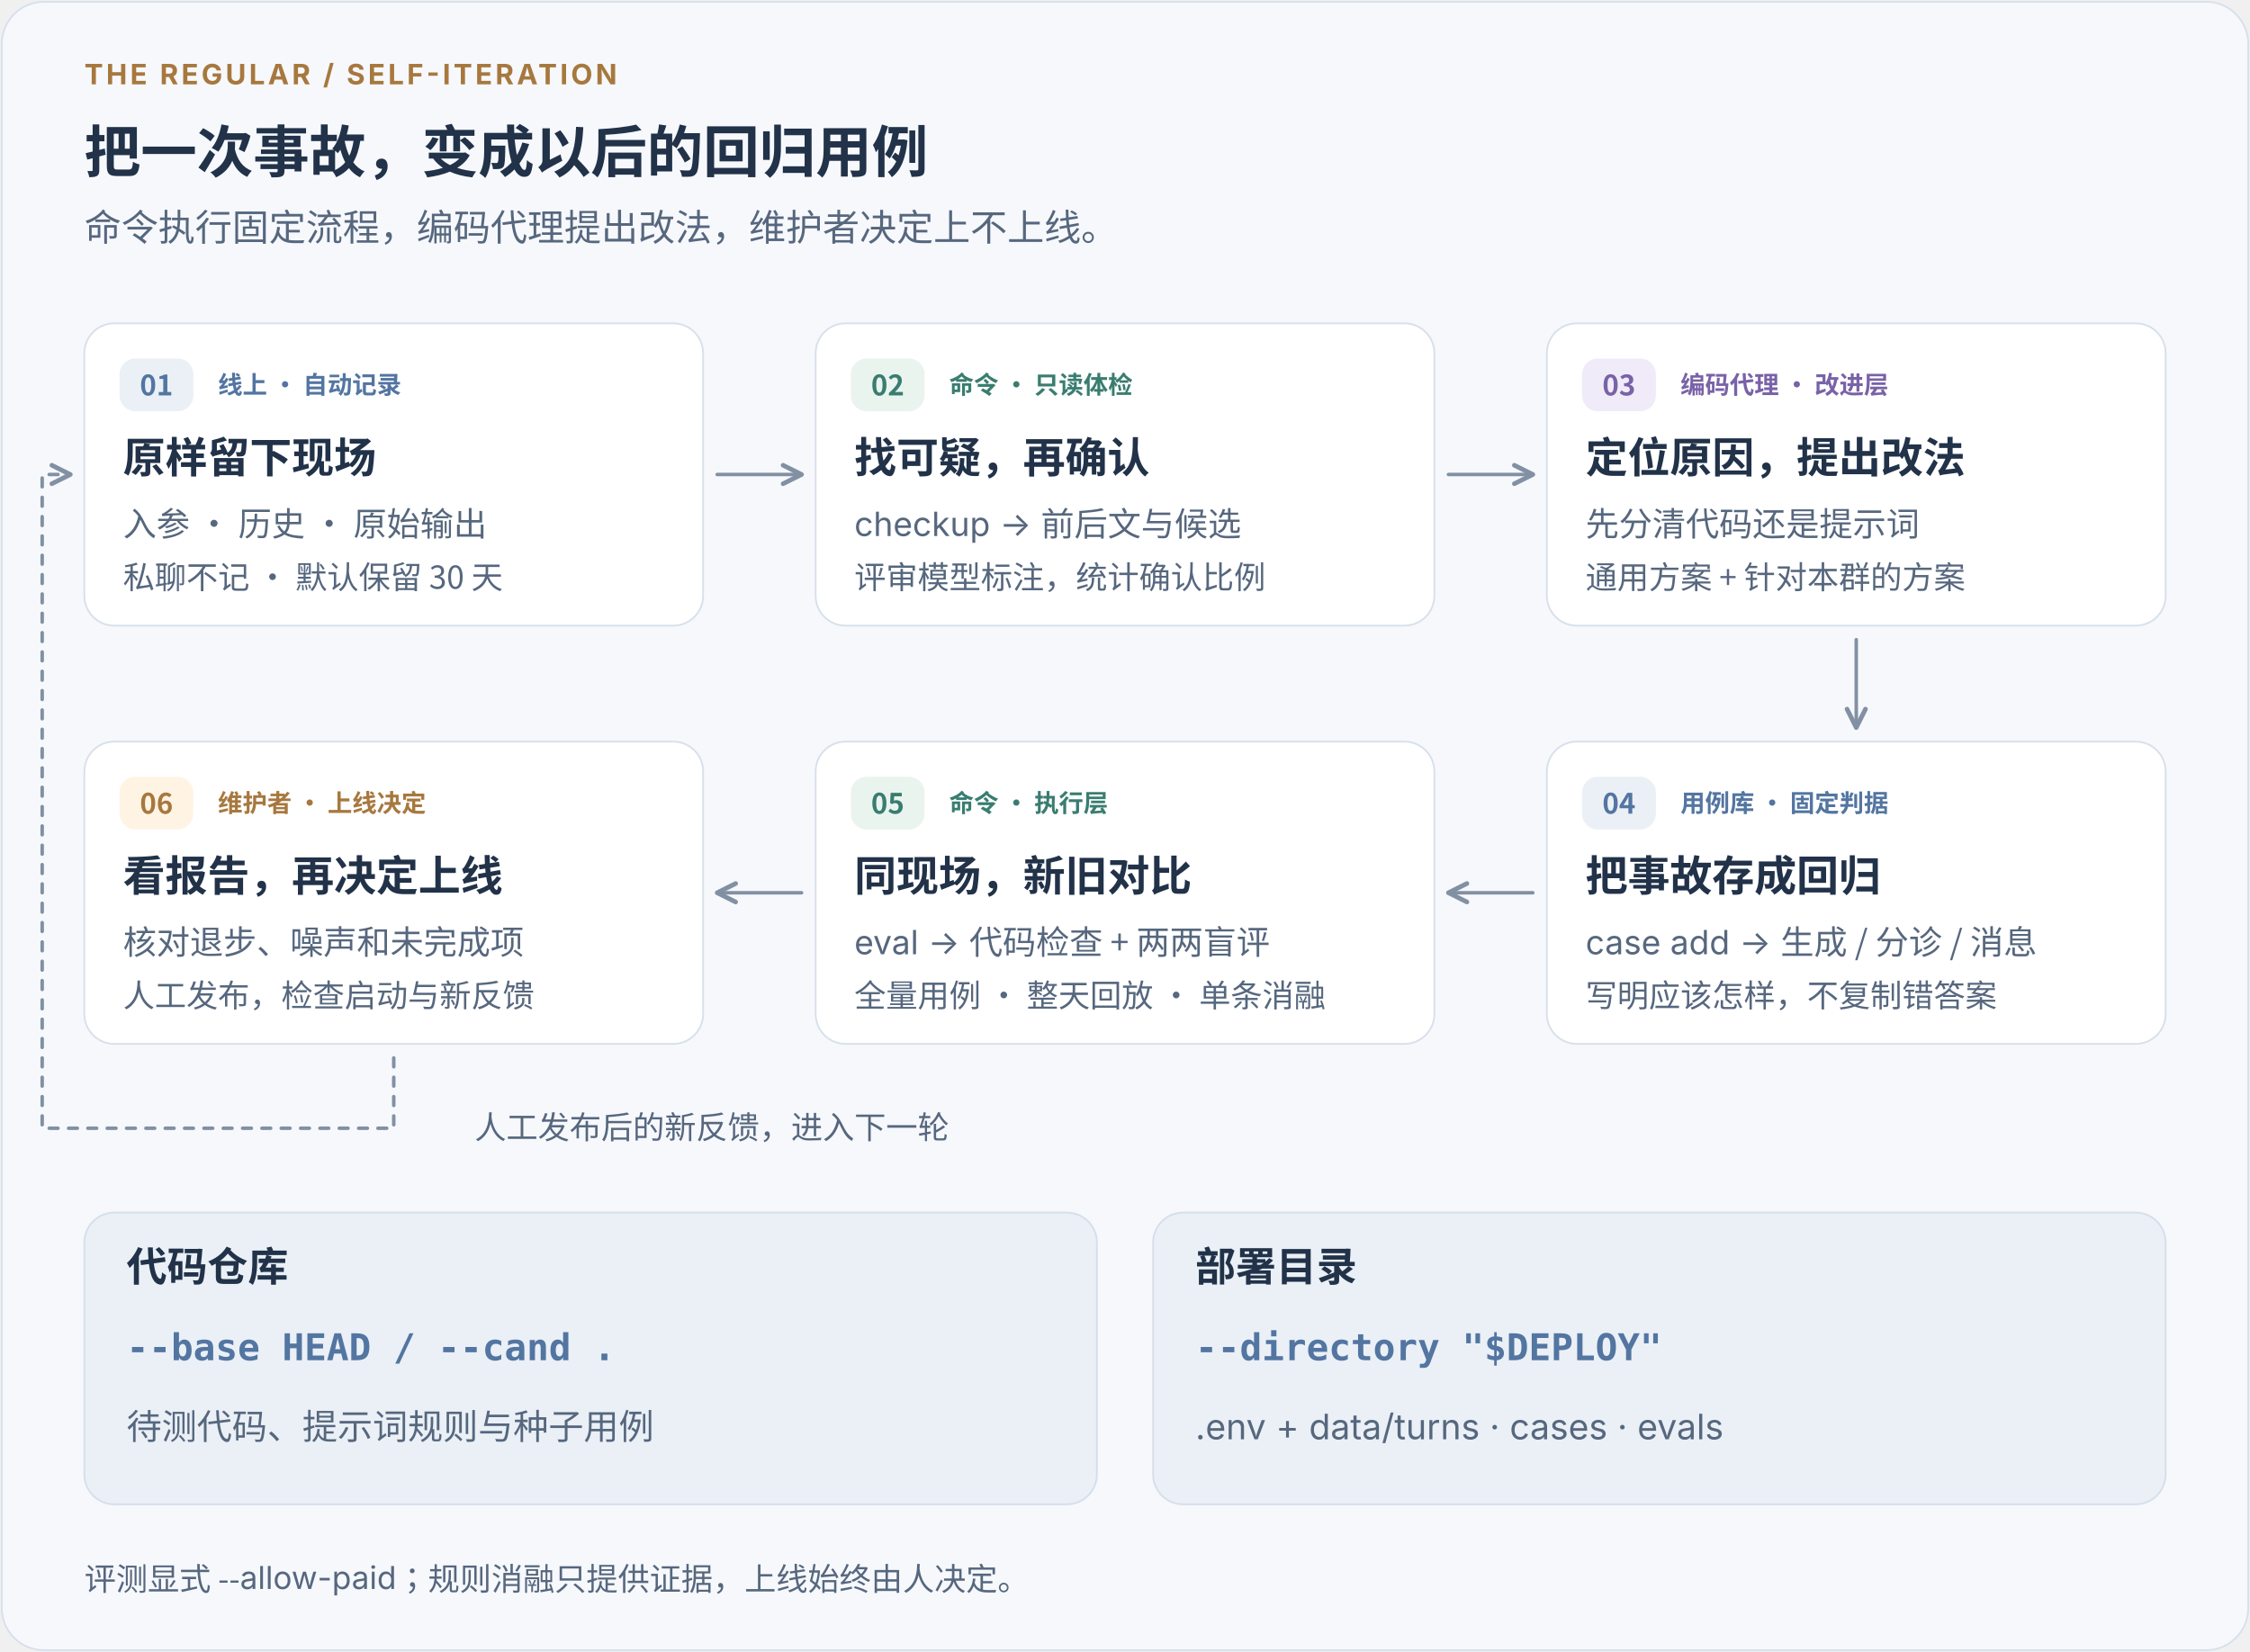
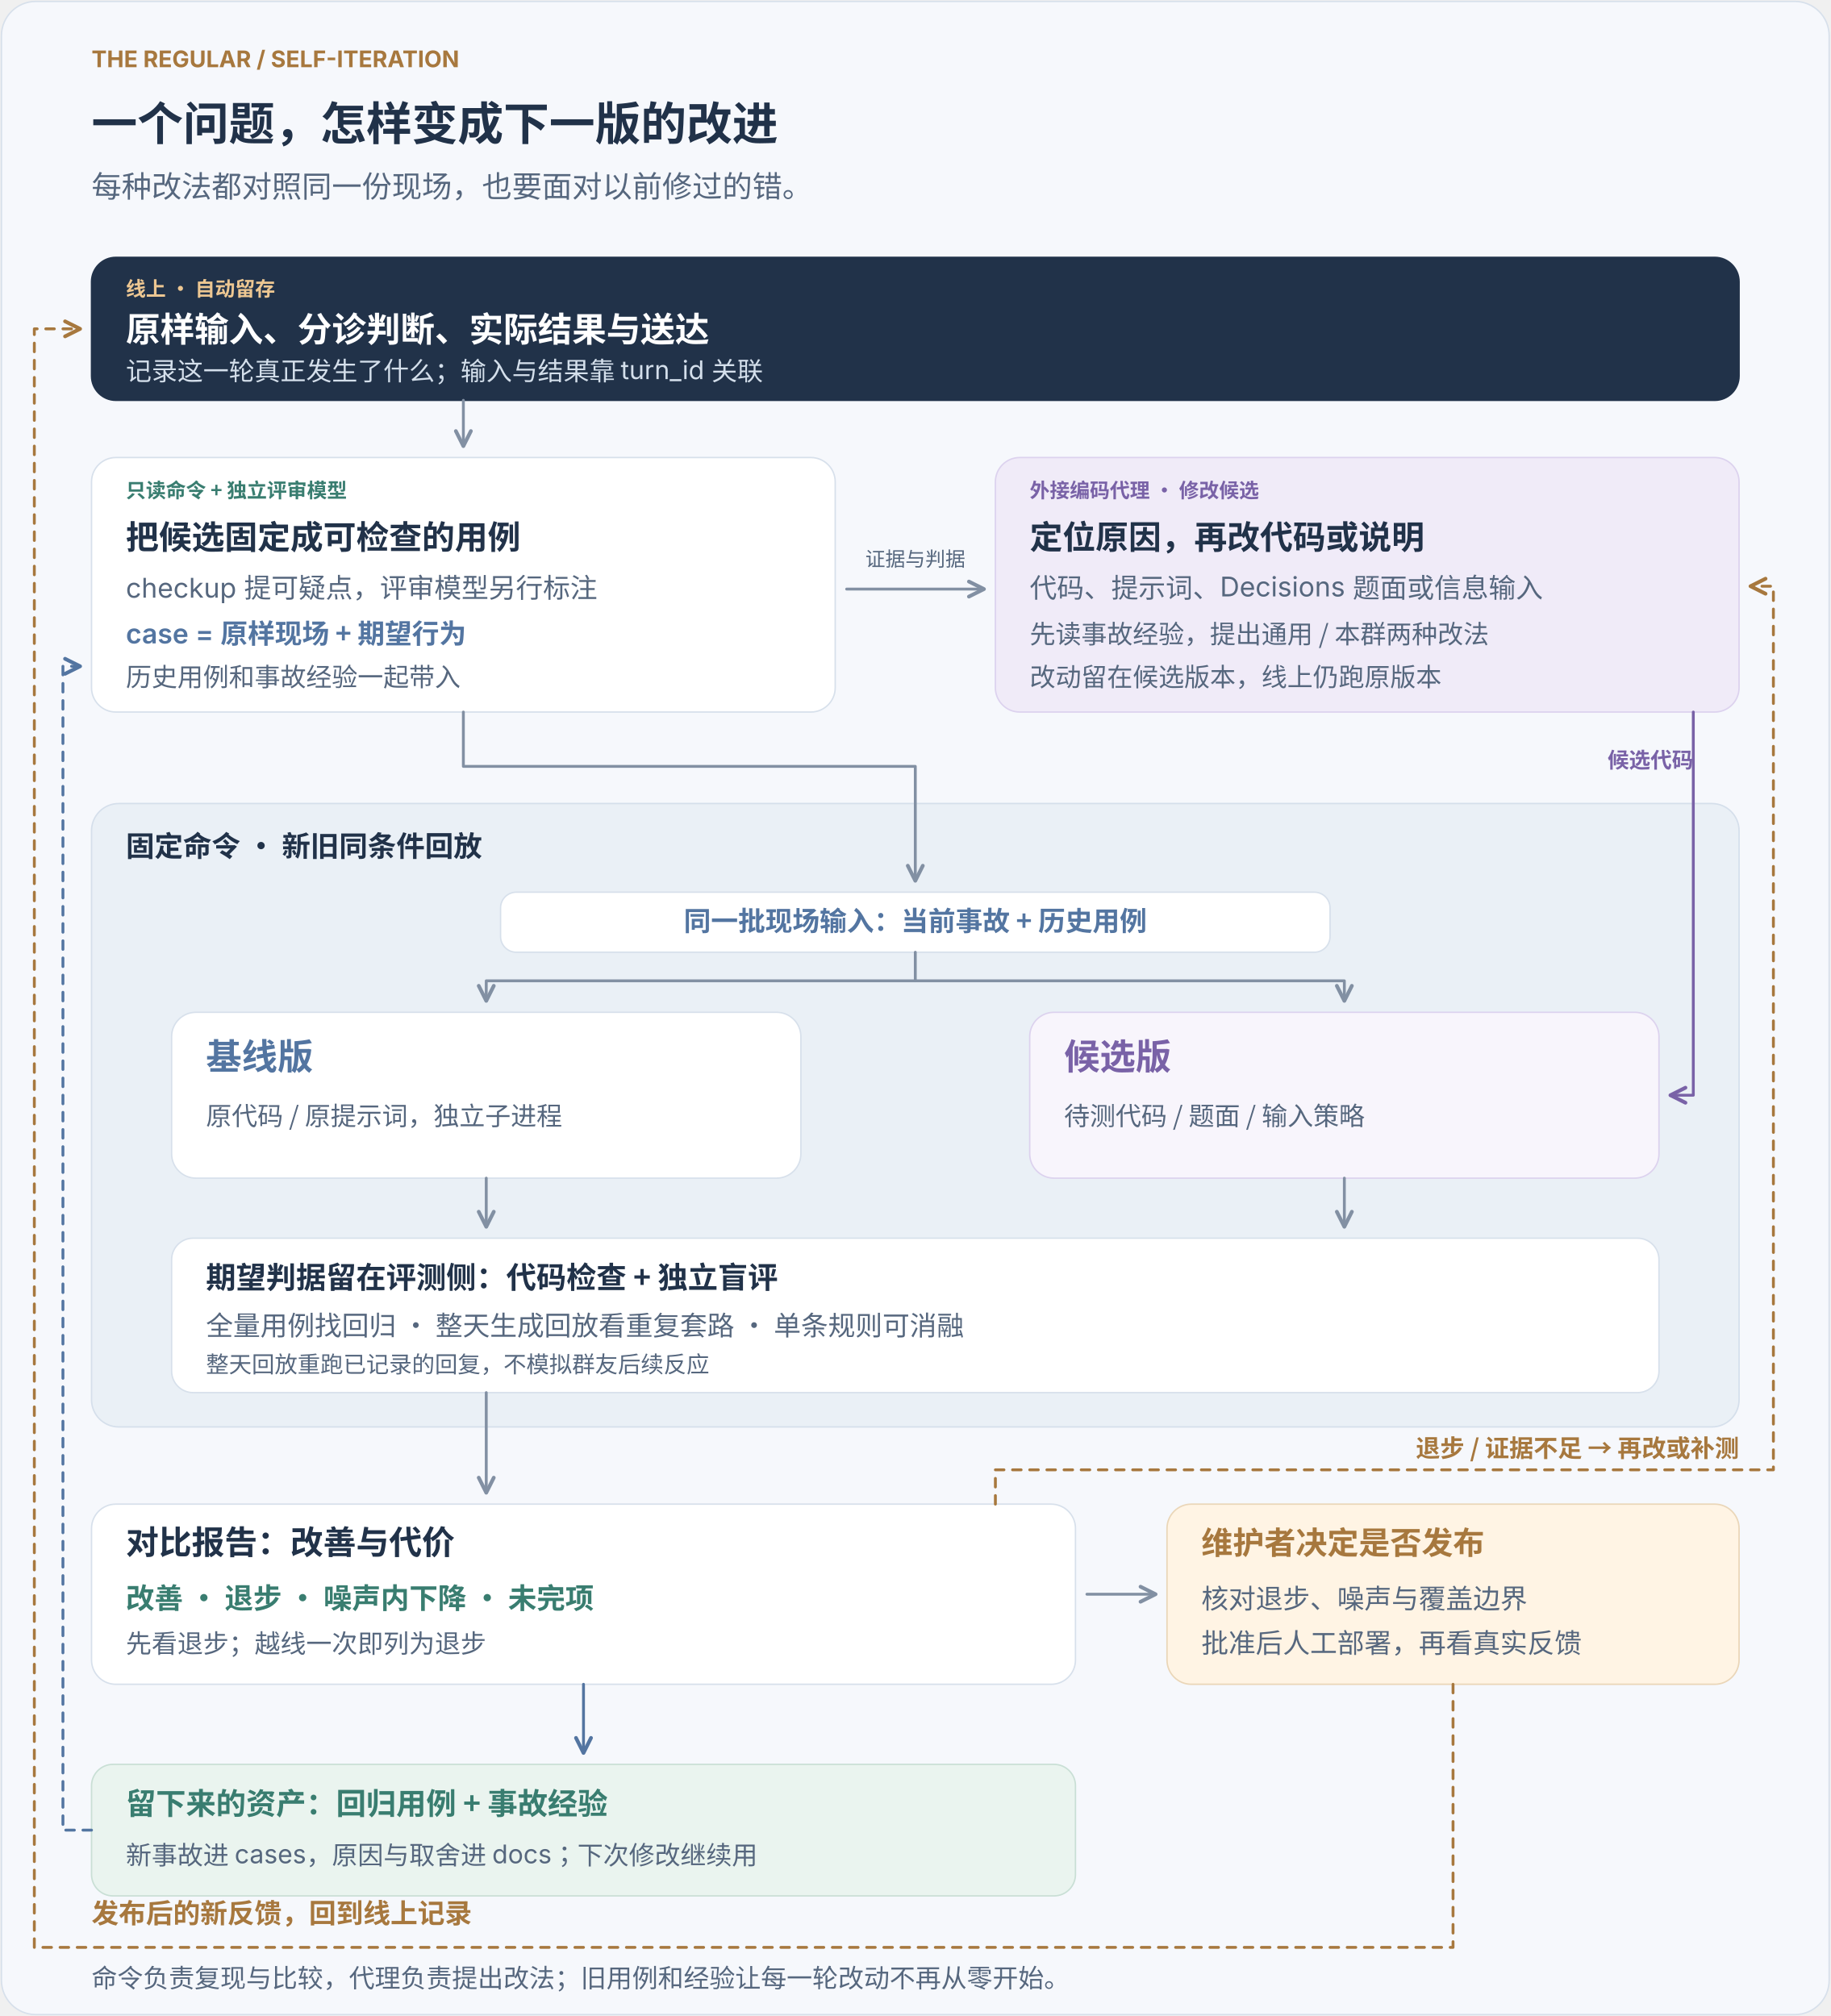
- <svg xmlns="http://www.w3.org/2000/svg" width="1280" height="940" viewBox="0 0 1280 940" role="img" aria-labelledby="iteration-title iteration-desc" xml:lang="zh-CN">
+ <svg xmlns="http://www.w3.org/2000/svg" width="1280" height="1410" viewBox="0 0 1280 1410" role="img" aria-labelledby="iteration-title iteration-desc" xml:lang="zh-CN">
  <defs>
-     <marker id="arrow" viewBox="0 0 8 8" refX="7" refY="4" markerWidth="7" markerHeight="7" orient="auto-start-reverse">
+     <marker id="arrow-line" viewBox="0 0 8 8" refX="7" refY="4" markerWidth="7" markerHeight="7" orient="auto-start-reverse">
      <path d="M1 1l6 3-6 3" fill="none" stroke="#8290A3" stroke-width="1.5" stroke-linecap="round" stroke-linejoin="round" />
+     </marker>
+     <marker id="arrow-purple" viewBox="0 0 8 8" refX="7" refY="4" markerWidth="7" markerHeight="7" orient="auto-start-reverse">
+       <path d="M1 1l6 3-6 3" fill="none" stroke="#7962A7" stroke-width="1.5" stroke-linecap="round" stroke-linejoin="round" />
+     </marker>
+     <marker id="arrow-amber" viewBox="0 0 8 8" refX="7" refY="4" markerWidth="7" markerHeight="7" orient="auto-start-reverse">
+       <path d="M1 1l6 3-6 3" fill="none" stroke="#A7783E" stroke-width="1.5" stroke-linecap="round" stroke-linejoin="round" />
+     </marker>
+     <marker id="arrow-blue" viewBox="0 0 8 8" refX="7" refY="4" markerWidth="7" markerHeight="7" orient="auto-start-reverse">
+       <path d="M1 1l6 3-6 3" fill="none" stroke="#5375A1" stroke-width="1.5" stroke-linecap="round" stroke-linejoin="round" />
    </marker>
  </defs>
  <g font-family="-apple-system, BlinkMacSystemFont, 'Segoe UI', 'PingFang SC', 'Microsoft YaHei', sans-serif">
-     <rect x="1" y="1" width="1278" height="938" rx="24" fill="#F6F8FC" stroke="#D7E0EB" />
-     <text x="48" y="48" font-size="16" fill="#A7783E" font-weight="700" letter-spacing="1.7">THE REGULAR / SELF-ITERATION</text>
-     <text x="48" y="98" font-size="32" fill="#213249" font-weight="700">把一次事故，变成以后的回归用例</text>
-     <text x="48" y="137" font-size="21" fill="#56677E" font-weight="400">命令执行固定流程，编码代理提出改法，维护者决定上不上线。</text>
-     <rect x="48" y="184" width="352" height="172" rx="17" fill="#FFFFFF" stroke="#D7E0EB" />
-     <rect x="68" y="204" width="42" height="30" rx="9" fill="#EAF0F6" />
-     <text x="89" y="225" font-size="16" fill="#5375A1" font-weight="700" text-anchor="middle">01</text>
-     <text x="124" y="224" font-size="14" fill="#5375A1" font-weight="650">线上 · 自动记录</text>
-     <text x="70" y="269" font-size="24" fill="#213249" font-weight="700">原样留下现场</text>
-     <text x="70" y="305" font-size="19" fill="#56677E" font-weight="400">入参 · 历史 · 原始输出</text>
-     <text x="70" y="335" font-size="18" fill="#56677E" font-weight="400">私聊不记 · 默认保留 30 天</text>
-     <rect x="464" y="184" width="352" height="172" rx="17" fill="#FFFFFF" stroke="#D7E0EB" />
-     <rect x="484" y="204" width="42" height="30" rx="9" fill="#EAF4EF" />
-     <text x="505" y="225" font-size="16" fill="#397D70" font-weight="700" text-anchor="middle">02</text>
-     <text x="540" y="224" font-size="14" fill="#397D70" font-weight="650">命令 · 只读体检</text>
-     <text x="486" y="269" font-size="24" fill="#213249" font-weight="700">找可疑，再确认</text>
-     <text x="486" y="305" font-size="19" fill="#56677E" font-weight="400">checkup → 前后文与候选</text>
-     <text x="486" y="335" font-size="18" fill="#56677E" font-weight="400">评审模型标注，统计确认比例</text>
-     <rect x="880" y="184" width="352" height="172" rx="17" fill="#FFFFFF" stroke="#D7E0EB" />
-     <rect x="900" y="204" width="42" height="30" rx="9" fill="#F0EBF8" />
-     <text x="921" y="225" font-size="16" fill="#7962A7" font-weight="700" text-anchor="middle">03</text>
-     <text x="956" y="224" font-size="14" fill="#7962A7" font-weight="650">编码代理 · 改进层</text>
-     <text x="902" y="269" font-size="24" fill="#213249" font-weight="700">定位原因，提出改法</text>
-     <text x="902" y="305" font-size="19" fill="#56677E" font-weight="400">先分清代码还是提示词</text>
-     <text x="902" y="335" font-size="18" fill="#56677E" font-weight="400">通用方案 + 针对本群的方案</text>
-     <rect x="880" y="422" width="352" height="172" rx="17" fill="#FFFFFF" stroke="#D7E0EB" />
-     <rect x="900" y="442" width="42" height="30" rx="9" fill="#EAF0F6" />
-     <text x="921" y="463" font-size="16" fill="#5375A1" font-weight="700" text-anchor="middle">04</text>
-     <text x="956" y="462" font-size="14" fill="#5375A1" font-weight="650">用例库 · 固定判据</text>
-     <text x="902" y="507" font-size="24" fill="#213249" font-weight="700">把事故存成回归</text>
-     <text x="902" y="543" font-size="19" fill="#56677E" font-weight="400">case add → 生成 / 分诊 / 消息</text>
-     <text x="902" y="573" font-size="18" fill="#56677E" font-weight="400">写明应该怎样，不复制错答案</text>
-     <rect x="464" y="422" width="352" height="172" rx="17" fill="#FFFFFF" stroke="#D7E0EB" />
-     <rect x="484" y="442" width="42" height="30" rx="9" fill="#EAF4EF" />
-     <text x="505" y="463" font-size="16" fill="#397D70" font-weight="700" text-anchor="middle">05</text>
-     <text x="540" y="462" font-size="14" fill="#397D70" font-weight="650">命令 · 执行层</text>
-     <text x="486" y="507" font-size="24" fill="#213249" font-weight="700">同现场，新旧对比</text>
-     <text x="486" y="543" font-size="19" fill="#56677E" font-weight="400">eval → 代码检查 + 两两盲评</text>
-     <text x="486" y="573" font-size="18" fill="#56677E" font-weight="400">全量用例 · 整天回放 · 单条消融</text>
-     <rect x="48" y="422" width="352" height="172" rx="17" fill="#FFFFFF" stroke="#D7E0EB" />
-     <rect x="68" y="442" width="42" height="30" rx="9" fill="#FFF4E4" />
-     <text x="89" y="463" font-size="16" fill="#A7783E" font-weight="700" text-anchor="middle">06</text>
-     <text x="124" y="462" font-size="14" fill="#A7783E" font-weight="650">维护者 · 上线决定</text>
-     <text x="70" y="507" font-size="24" fill="#213249" font-weight="700">看报告，再决定上线</text>
-     <text x="70" y="543" font-size="19" fill="#56677E" font-weight="400">核对退步、噪声和未完成项</text>
-     <text x="70" y="573" font-size="18" fill="#56677E" font-weight="400">人工发布，检查启动与新反馈</text>
-     <path d="M408 270h48" fill="none" stroke="#8290A3" stroke-width="2" stroke-linecap="round" stroke-linejoin="round" marker-end="url(#arrow)" />
-     <path d="M824 270h48" fill="none" stroke="#8290A3" stroke-width="2" stroke-linecap="round" stroke-linejoin="round" marker-end="url(#arrow)" />
-     <path d="M1056 364v50" fill="none" stroke="#8290A3" stroke-width="2" stroke-linecap="round" stroke-linejoin="round" marker-end="url(#arrow)" />
-     <path d="M872 508h-48" fill="none" stroke="#8290A3" stroke-width="2" stroke-linecap="round" stroke-linejoin="round" marker-end="url(#arrow)" />
-     <path d="M456 508h-48" fill="none" stroke="#8290A3" stroke-width="2" stroke-linecap="round" stroke-linejoin="round" marker-end="url(#arrow)" />
-     <path d="M224 602v40H24V270h16" fill="none" stroke="#8290A3" stroke-width="2" stroke-linecap="round" stroke-linejoin="round" marker-end="url(#arrow)" stroke-dasharray="5 6" />
-     <text x="270" y="648" font-size="18" fill="#56677E" font-weight="400">人工发布后的新反馈，进入下一轮</text>
-     <rect x="48" y="690" width="576" height="166" rx="17" fill="#EAF0F6" stroke="#D5DFEB" />
-     <text x="72" y="729" font-size="23" fill="#213249" font-weight="650">代码仓库</text>
-     <text x="72" y="774" font-size="21" fill="#5375A1" font-weight="600" font-family="ui-monospace, SFMono-Regular, Menlo, monospace">--base HEAD / --cand .</text>
-     <text x="72" y="819" font-size="20" fill="#56677E" font-weight="400">待测代码、提示词规则与种子用例</text>
-     <rect x="656" y="690" width="576" height="166" rx="17" fill="#EAF0F6" stroke="#D5DFEB" />
-     <text x="680" y="729" font-size="23" fill="#213249" font-weight="650">部署目录</text>
-     <text x="680" y="774" font-size="21" fill="#5375A1" font-weight="600" font-family="ui-monospace, SFMono-Regular, Menlo, monospace">--directory "$DEPLOY"</text>
-     <text x="680" y="819" font-size="20" fill="#56677E" font-weight="400">.env + data/turns · cases · evals</text>
-     <text x="48" y="905" font-size="18" fill="#56677E" font-weight="400">评测显式 --allow-paid；规则消融只提供证据，上线始终由人决定。</text>
+     <rect x="1" y="1" width="1278" height="1408" rx="24" fill="#F6F8FC" stroke="#D7E0EB" />
+     <text x="64" y="47" font-size="16" fill="#A7783E" font-weight="700">THE REGULAR / SELF-ITERATION</text>
+     <text x="64" y="98" font-size="32" fill="#213249" font-weight="700">一个问题，怎样变成下一版的改进</text>
+     <text x="64" y="138" font-size="21" fill="#56677E" font-weight="400">每种改法都对照同一份现场，也要面对以前修过的错。</text>
+     <rect x="64" y="180" width="1152" height="100" rx="17" fill="#213249" stroke="#213249" />
+     <text x="88" y="207" font-size="14" font-weight="700" fill="#EDC792">线上 · 自动留存</text>
+     <text x="88" y="239" font-size="24" font-weight="650" fill="#FFFFFF">原样输入、分诊判断、实际结果与送达</text>
+     <text x="88" y="266" font-size="18" fill="#D4DFEB">记录这一轮真正发生了什么；输入与结果靠 turn_id 关联</text>
+     <rect x="64" y="320" width="520" height="178" rx="17" fill="#FFFFFF" stroke="#D7E0EB" />
+     <text x="88" y="348" font-size="14" fill="#397D70" font-weight="700">只读命令 + 独立评审模型</text>
+     <text x="88" y="384" font-size="23" fill="#213249" font-weight="650">把候选固定成可检查的用例</text>
+     <text x="88" y="418" font-size="19" fill="#56677E" font-weight="400">checkup 提可疑点，评审模型另行标注</text>
+     <text x="88" y="450" font-size="19" fill="#5375A1" font-weight="600">case = 原样现场 + 期望行为</text>
+     <text x="88" y="480" font-size="18" fill="#56677E" font-weight="400">历史用例和事故经验一起带入</text>
+     <rect x="696" y="320" width="520" height="178" rx="17" fill="#F0EBF8" stroke="#DCD2EE" />
+     <text x="720" y="348" font-size="14" fill="#7962A7" font-weight="700">外接编码代理 · 修改候选</text>
+     <text x="720" y="384" font-size="23" fill="#213249" font-weight="650">定位原因，再改代码或说明</text>
+     <text x="720" y="418" font-size="19" fill="#56677E" font-weight="400">代码、提示词、Decisions 题面或信息输入</text>
+     <text x="720" y="450" font-size="18" fill="#56677E" font-weight="400">先读事故经验，提出通用 / 本群两种改法</text>
+     <text x="720" y="480" font-size="18" fill="#56677E" font-weight="400">改动留在候选版本，线上仍跑原版本</text>
+     <rect x="64" y="562" width="1152" height="436" rx="19" fill="#EAF0F6" stroke="#D5DFEB" />
+     <text x="88" y="599" font-size="20" fill="#213249" font-weight="650">固定命令 · 新旧同条件回放</text>
+     <rect x="350" y="624" width="580" height="42" rx="11" fill="#FFFFFF" stroke="#D7E0EB" />
+     <text x="640" y="651" font-size="19" fill="#5375A1" font-weight="600" text-anchor="middle">同一批现场输入：当前事故 + 历史用例</text>
+     <rect x="120" y="708" width="440" height="116" rx="17" fill="#FFFFFF" stroke="#D7E0EB" />
+     <text x="144" y="748" font-size="25" fill="#5375A1" font-weight="700">基线版</text>
+     <text x="144" y="787" font-size="18" fill="#56677E" font-weight="400">原代码 / 原提示词，独立子进程</text>
+     <rect x="720" y="708" width="440" height="116" rx="17" fill="#F8F5FC" stroke="#DCD2EE" />
+     <text x="744" y="748" font-size="25" fill="#7962A7" font-weight="700">候选版</text>
+     <text x="744" y="787" font-size="18" fill="#56677E" font-weight="400">待测代码 / 题面 / 输入策略</text>
+     <rect x="120" y="866" width="1040" height="108" rx="15" fill="#FFFFFF" stroke="#D7E0EB" />
+     <text x="144" y="901" font-size="21" fill="#213249" font-weight="650">期望判据留在评测侧：代码检查 + 独立盲评</text>
+     <text x="144" y="934" font-size="19" fill="#56677E" font-weight="400">全量用例找回归 · 整天生成回放看重复套路 · 单条规则可消融</text>
+     <text x="144" y="960" font-size="16" fill="#56677E" font-weight="400">整天回放重跑已记录的回复，不模拟群友后续反应</text>
+     <rect x="64" y="1052" width="688" height="126" rx="17" fill="#FFFFFF" stroke="#D7E0EB" />
+     <text x="88" y="1087" font-size="23" fill="#213249" font-weight="650">对比报告：改善与代价</text>
+     <text x="88" y="1125" font-size="20" fill="#397D70" font-weight="600">改善 · 退步 · 噪声内下降 · 未完项</text>
+     <text x="88" y="1156" font-size="18" fill="#56677E" font-weight="400">先看退步；越线一次即列为退步</text>
+     <rect x="816" y="1052" width="400" height="126" rx="17" fill="#FFF4E4" stroke="#EAD6B8" />
+     <text x="840" y="1087" font-size="22" fill="#A7783E" font-weight="700">维护者决定是否发布</text>
+     <text x="840" y="1125" font-size="19" fill="#56677E" font-weight="400">核对退步、噪声与覆盖边界</text>
+     <text x="840" y="1156" font-size="19" fill="#56677E" font-weight="400">批准后人工部署，再看真实反馈</text>
+     <rect x="64" y="1234" width="688" height="92" rx="15" fill="#EAF4EF" stroke="#C9DFD5" />
+     <text x="88" y="1269" font-size="21" fill="#397D70" font-weight="650">留下来的资产：回归用例 + 事故经验</text>
+     <text x="88" y="1304" font-size="18" fill="#56677E" font-weight="400">新事故进 cases，原因与取舍进 docs；下次修改继续用</text>
+     <text x="64" y="1345" font-size="19" fill="#A7783E" font-weight="600">发布后的新反馈，回到线上记录</text>
+     <text x="64" y="1390" font-size="18" fill="#56677E" font-weight="400">命令负责复现与比较，代理负责提出改法；旧用例和经验让每一轮改动不再从零开始。</text>
+     <path d="M324 280v32" fill="none" stroke="#8290A3" stroke-width="2" stroke-linecap="round" stroke-linejoin="round" marker-end="url(#arrow-line)" />
+     <path d="M592 412h96" fill="none" stroke="#8290A3" stroke-width="2" stroke-linecap="round" stroke-linejoin="round" marker-end="url(#arrow-line)" />
+     <text x="640" y="396" font-size="14" fill="#56677E" font-weight="500" text-anchor="middle">证据与判据</text>
+     <path d="M324 498v38h316v80" fill="none" stroke="#8290A3" stroke-width="2" stroke-linecap="round" stroke-linejoin="round" marker-end="url(#arrow-line)" />
+     <path d="M640 666v20H340v14" fill="none" stroke="#8290A3" stroke-width="2" stroke-linecap="round" stroke-linejoin="round" marker-end="url(#arrow-line)" />
+     <path d="M640 686h300v14" fill="none" stroke="#8290A3" stroke-width="2" stroke-linecap="round" stroke-linejoin="round" marker-end="url(#arrow-line)" />
+     <path d="M1184 498v268h-16" fill="none" stroke="#7962A7" stroke-width="2" stroke-linecap="round" stroke-linejoin="round" marker-end="url(#arrow-purple)" />
+     <text x="1184" y="537" font-size="15" fill="#7962A7" font-weight="600" text-anchor="end">候选代码</text>
+     <path d="M340 824v34" fill="none" stroke="#8290A3" stroke-width="2" stroke-linecap="round" stroke-linejoin="round" marker-end="url(#arrow-line)" />
+     <path d="M940 824v34" fill="none" stroke="#8290A3" stroke-width="2" stroke-linecap="round" stroke-linejoin="round" marker-end="url(#arrow-line)" />
+     <path d="M340 974v70" fill="none" stroke="#8290A3" stroke-width="2" stroke-linecap="round" stroke-linejoin="round" marker-end="url(#arrow-line)" />
+     <path d="M760 1115h48" fill="none" stroke="#8290A3" stroke-width="2" stroke-linecap="round" stroke-linejoin="round" marker-end="url(#arrow-line)" />
+     <path d="M696 1052v-24h544V410h-16" fill="none" stroke="#A7783E" stroke-width="2" stroke-linecap="round" stroke-linejoin="round" marker-end="url(#arrow-amber)" stroke-dasharray="6 6" />
+     <text x="1216" y="1019" font-size="17" fill="#A7783E" font-weight="600" text-anchor="end">退步 / 证据不足 → 再改或补测</text>
+     <path d="M408 1178v48" fill="none" stroke="#5375A1" stroke-width="2" stroke-linecap="round" stroke-linejoin="round" marker-end="url(#arrow-blue)" />
+     <path d="M64 1280H44V466h12" fill="none" stroke="#5375A1" stroke-width="2" stroke-linecap="round" stroke-linejoin="round" marker-end="url(#arrow-blue)" stroke-dasharray="6 6" />
+     <path d="M1016 1178v184H24V230h32" fill="none" stroke="#A7783E" stroke-width="2" stroke-linecap="round" stroke-linejoin="round" marker-end="url(#arrow-amber)" stroke-dasharray="6 6" />
  </g>
</svg>
